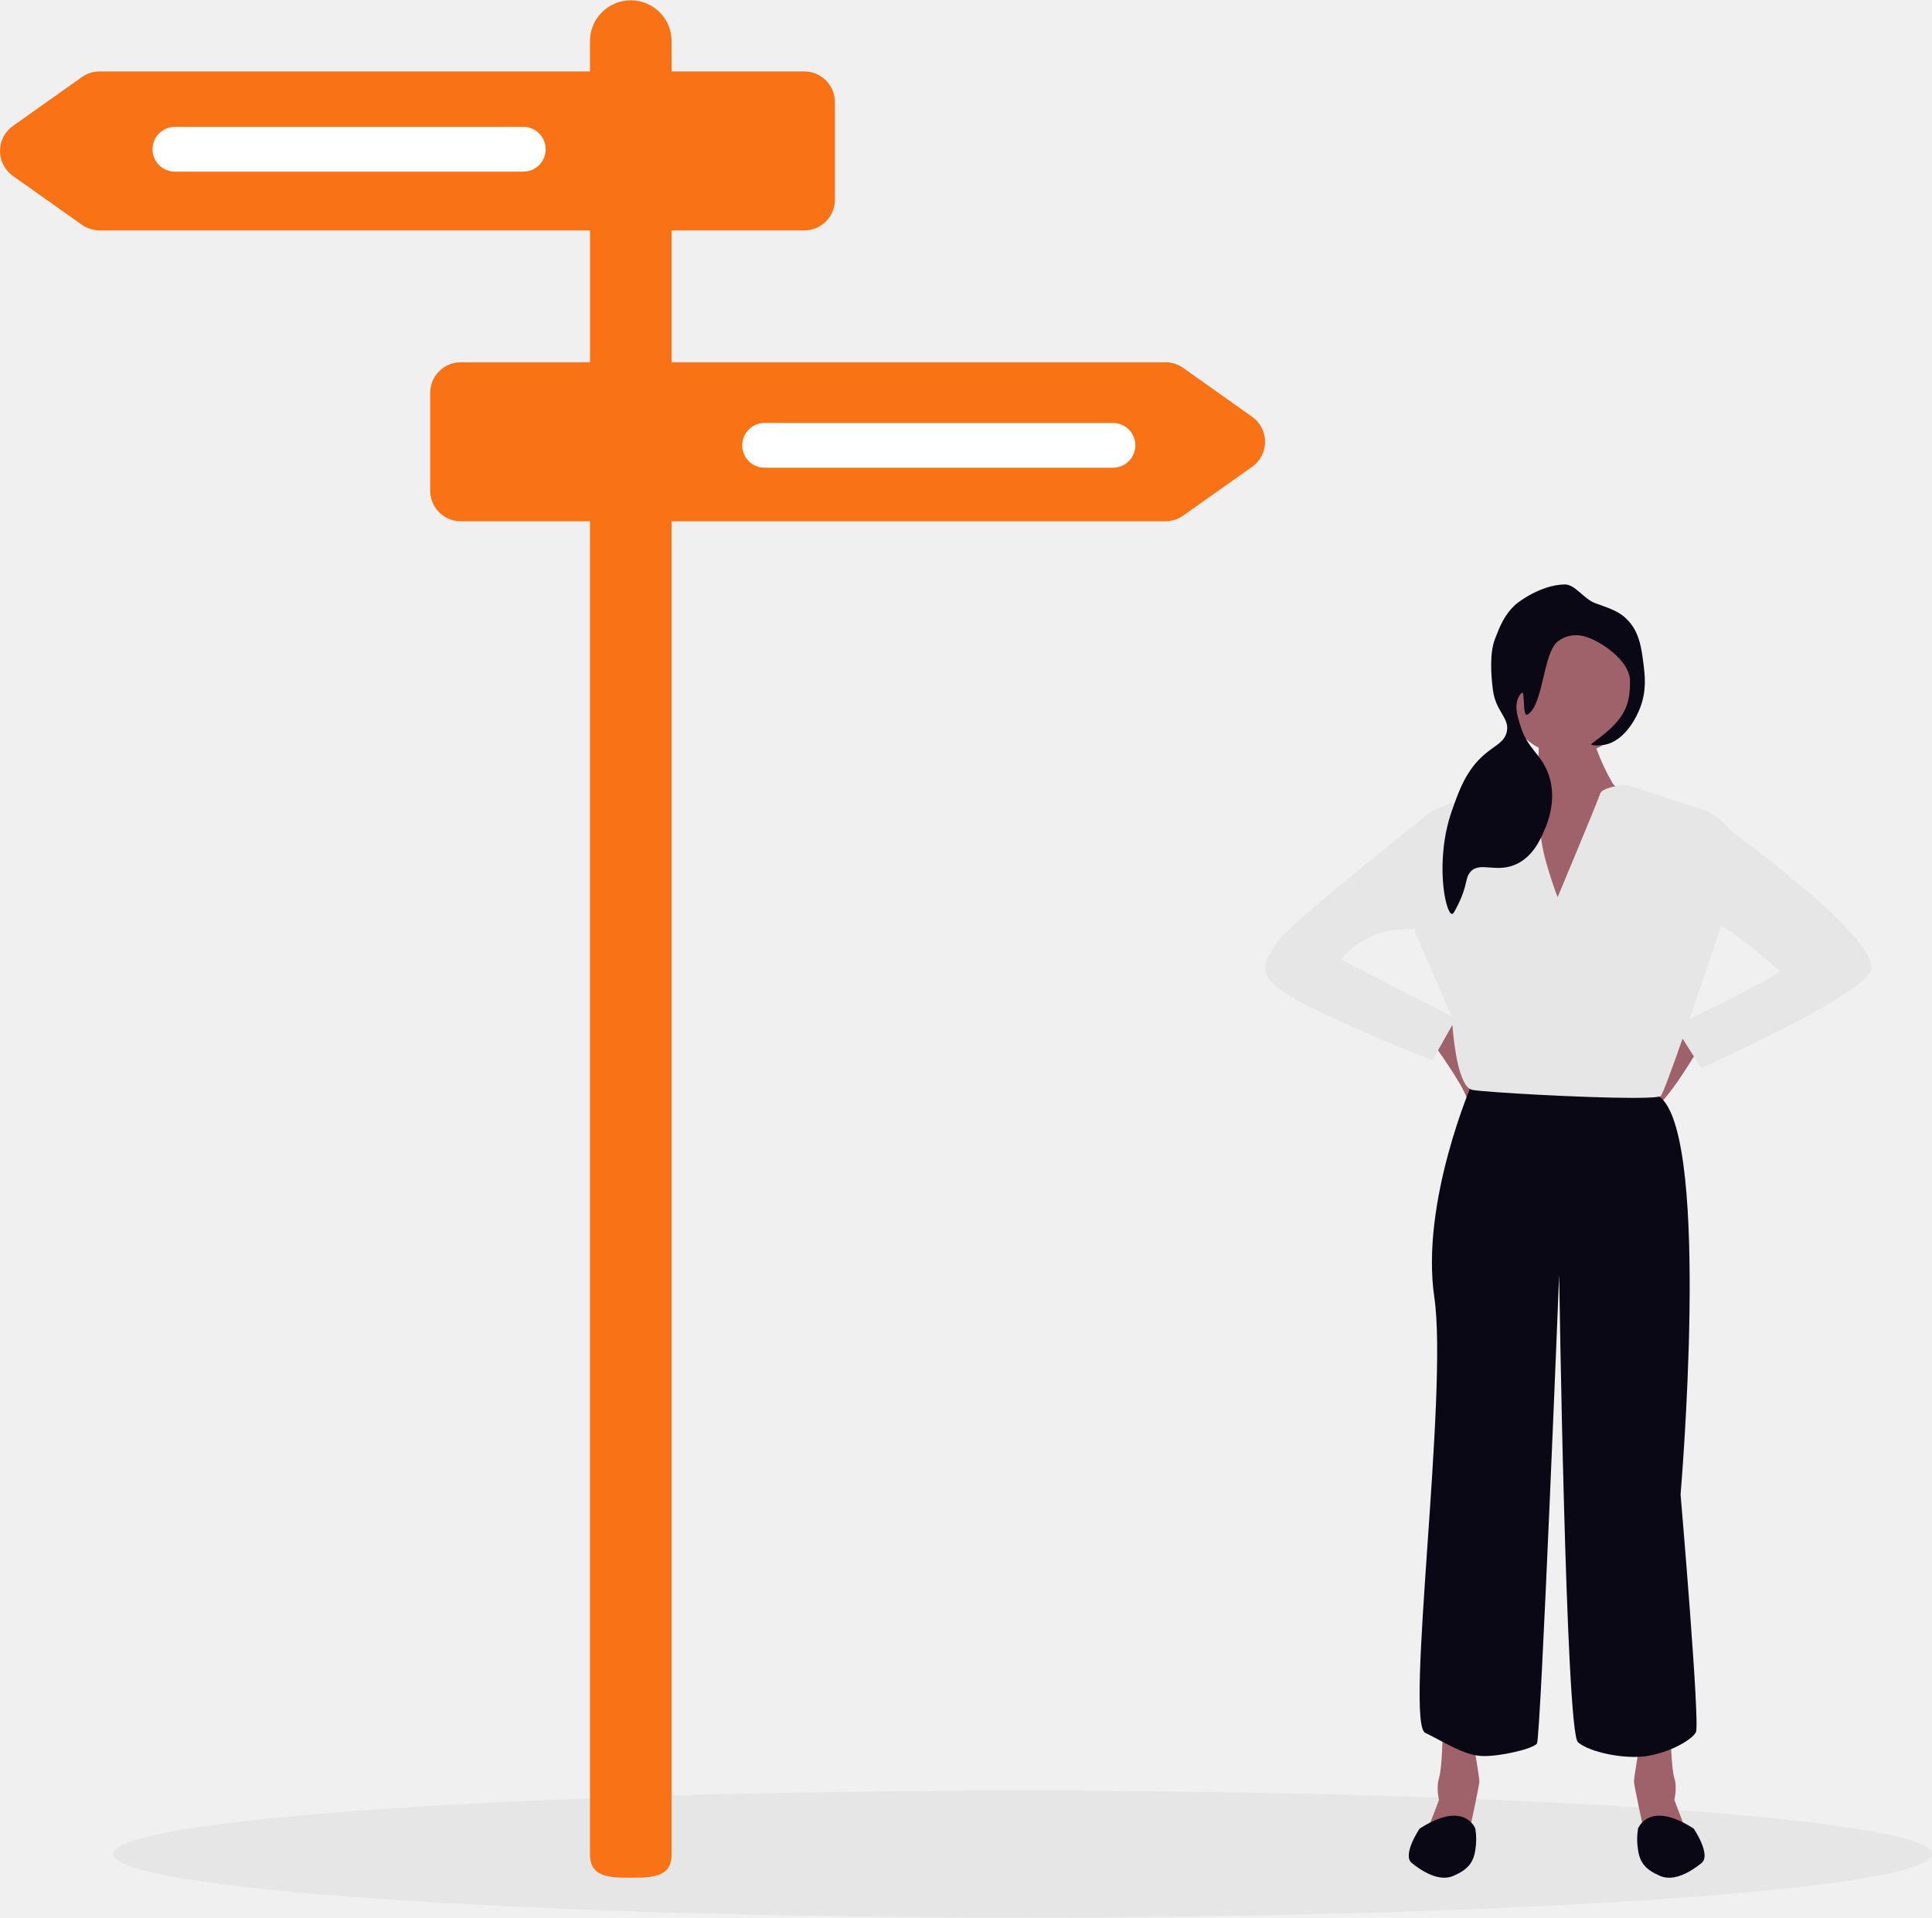
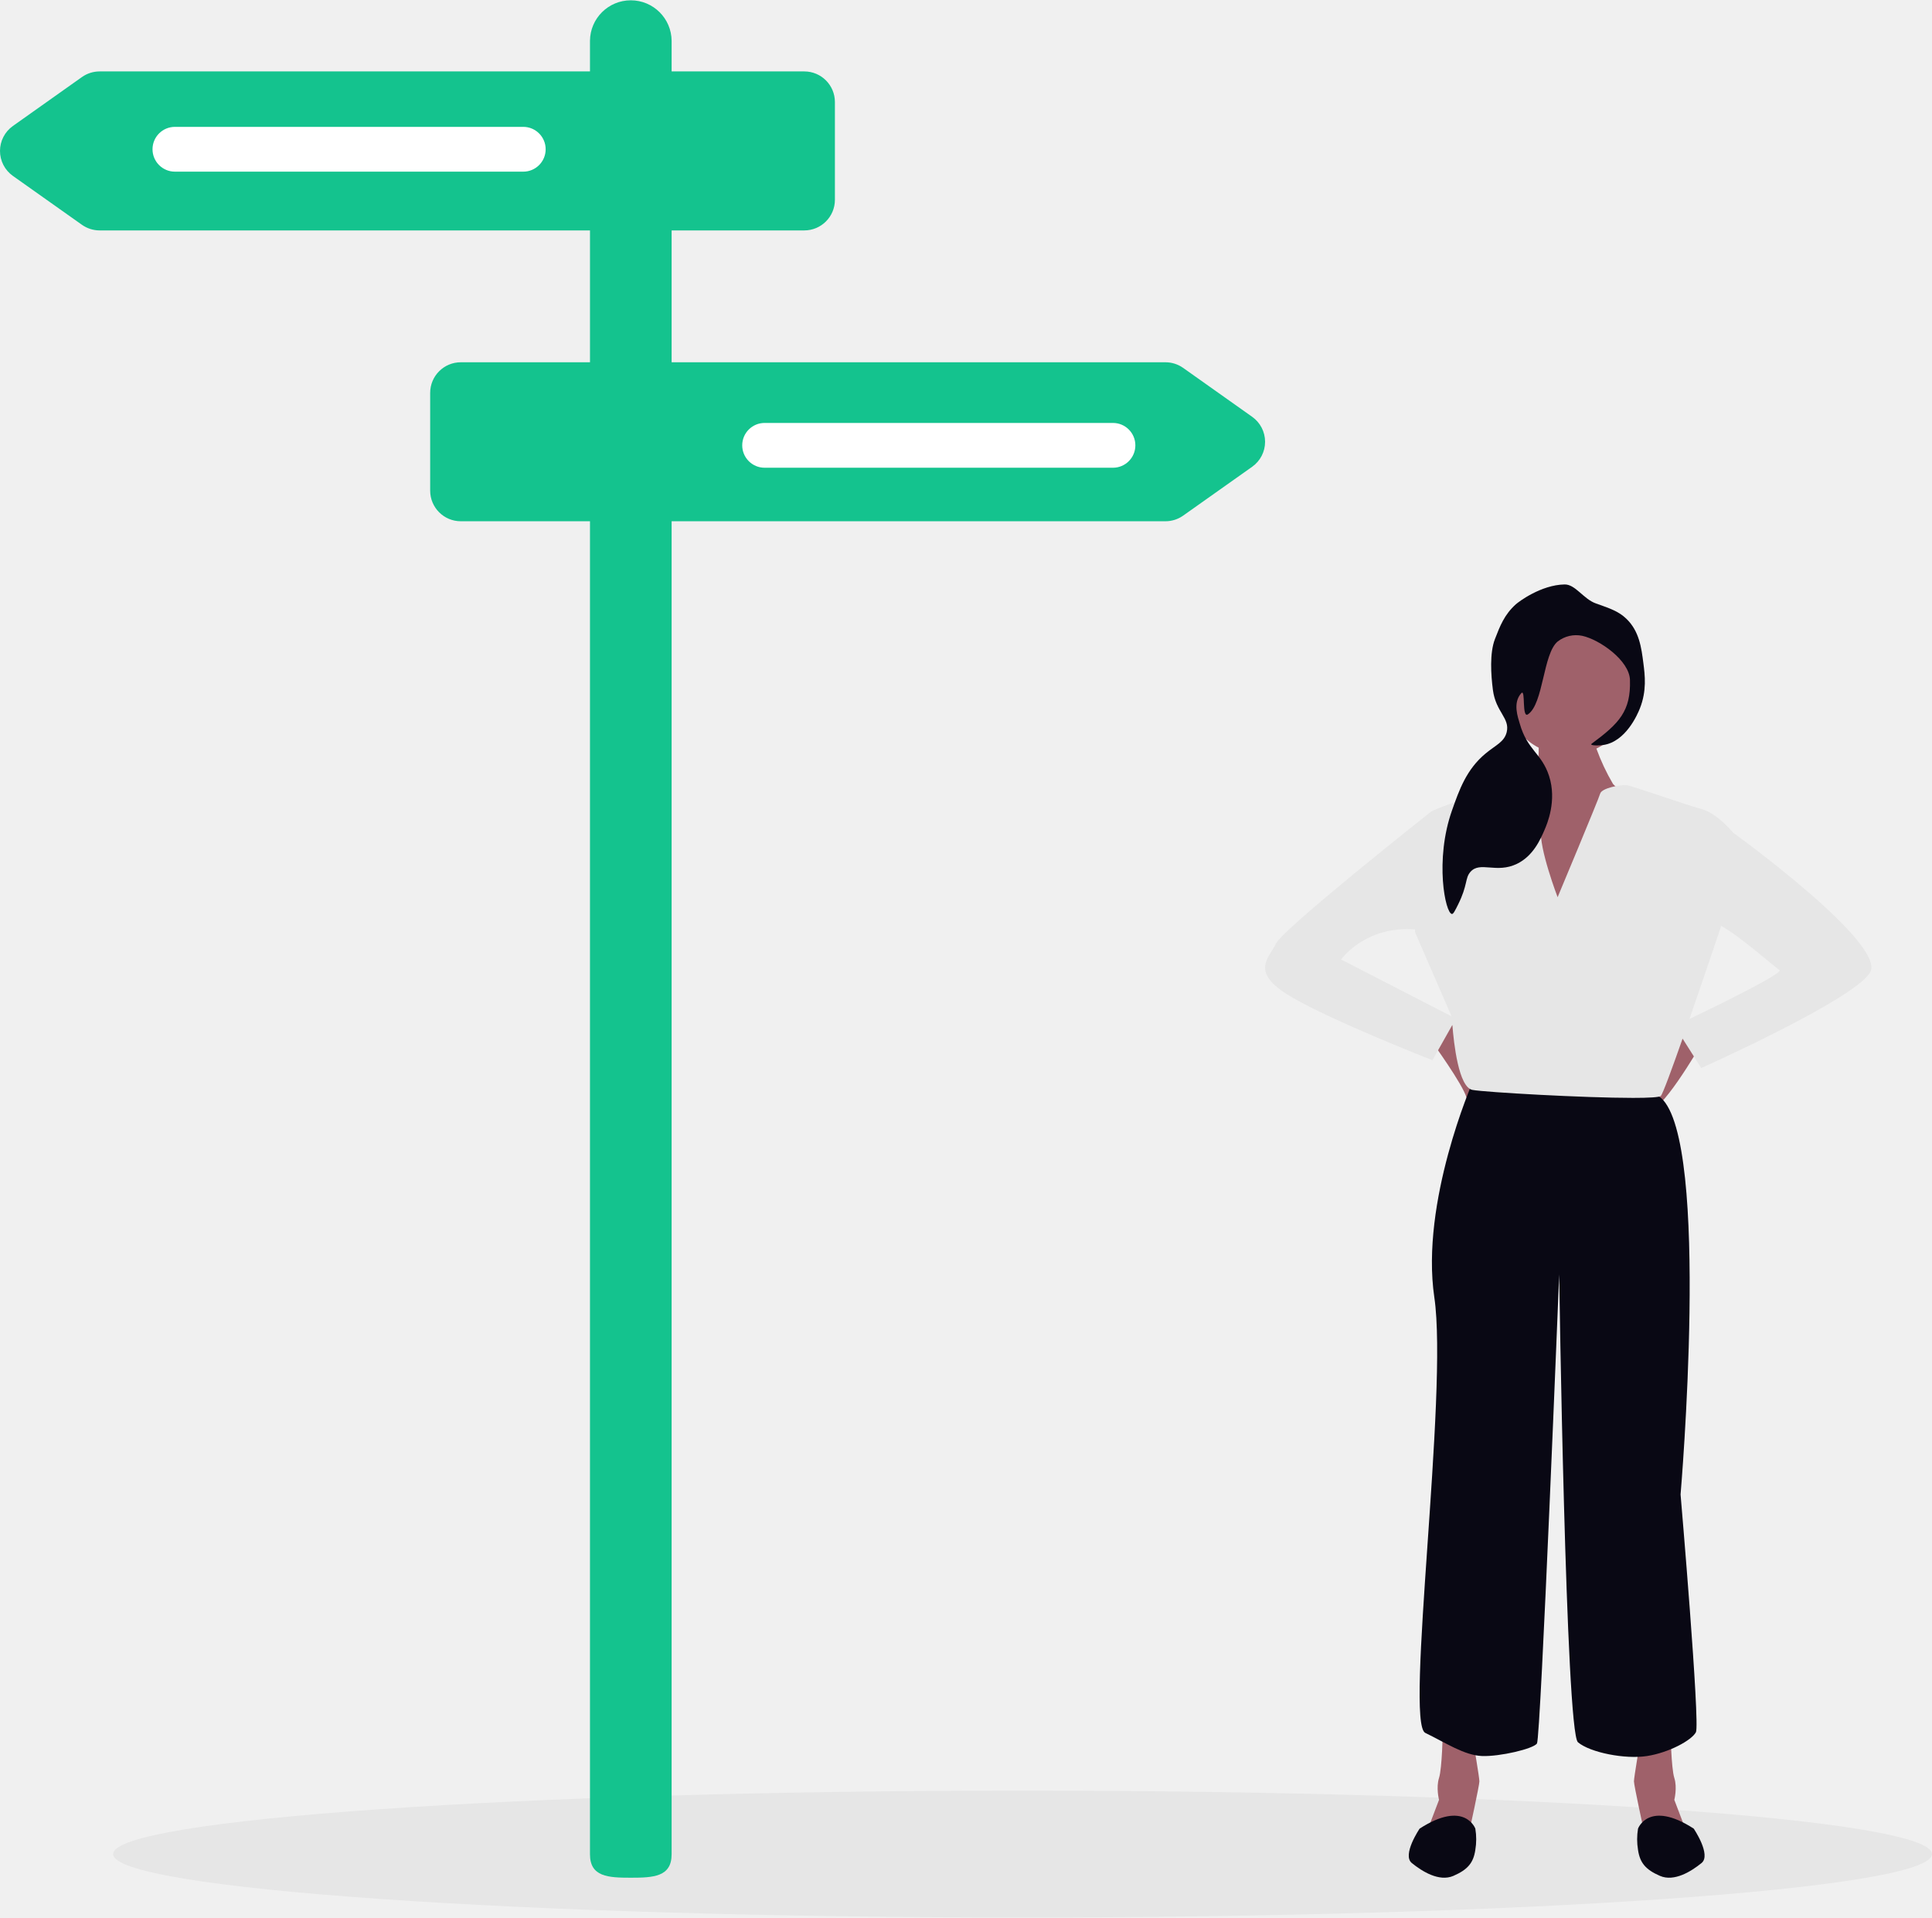
<svg xmlns="http://www.w3.org/2000/svg" width="806.006" height="799.999" viewBox="0 0 806.006 799.999" role="img" artist="Katerina Limpitsouni" source="https://undraw.co/">
  <g transform="translate(-367.58 -66.01)">
    <ellipse cx="379.403" cy="26.47" rx="379.403" ry="26.47" transform="translate(414.778 813.07)" fill="#e6e6e6" />
    <g transform="translate(895.359 309.844)">
      <path d="M599.255,661.534s-.261,15.272-1.566,19.319,0,9.137,0,9.137l-4.96,13.053H610.35s4.177-19.058,4.177-20.755-2.48-16.055-2.48-16.055Z" transform="translate(-525.125 -182.921)" fill="#9f616a" />
      <path d="M611.8,706.726s-4.438-12.139-23.235,0c0,0-7.44,10.965-3.263,14.359s11.357,7.963,17.361,5.352,8.354-5.482,9.137-10.834A26.9,26.9,0,0,0,611.8,706.726Z" transform="translate(-524.091 -187.648)" fill="#090814" />
      <path d="M705.912,661.534s.261,15.272,1.566,19.319,0,9.137,0,9.137l4.96,13.053H694.817s-4.177-19.058-4.177-20.755,2.48-16.055,2.48-16.055Z" transform="translate(-536.754 -182.921)" fill="#9f616a" />
      <path d="M692.516,706.726s4.438-12.139,23.235,0c0,0,7.44,10.965,3.263,14.359s-11.356,7.963-17.361,5.352-8.354-5.482-9.137-10.834A26.9,26.9,0,0,1,692.516,706.726Z" transform="translate(-536.933 -187.648)" fill="#090814" />
      <path d="M595.1,333.83s12.792,17.622,14.359,23.235,11.356,5.091,10.7,0-17.753-32.372-17.753-32.372Z" transform="translate(-525.406 -142.912)" fill="#9f616a" />
      <path d="M710.5,328.544s-18.013,30.545-13.445,33.939,21.93-26.629,21.93-26.629Z" transform="translate(-537.428 -143.369)" fill="#9f616a" />
      <path d="M680.938,355.475H651.176c-5.482,0-23.5,1.436-26.368,0s-13.576-1.305-13.576-1.305-21.8,49.864-15.925,89.676-12.4,177.525-3.785,181.7,16.317,9.4,23.757,9.659,21.277-3,22.843-5.221,9.268-195.669,9.268-195.669,2.741,190.839,7.832,195.147,19.71,7.179,28.848,5.743,18.536-6.527,20.363-9.92-6.4-99.205-6.4-99.205,12.662-147.111-8.223-165.516Z" transform="translate(-524.702 -146.413)" fill="#090814" />
      <path d="M6.33,67.42c6.772-3.213,8.2-10.619,8.033-16.941a26.76,26.76,0,1,1,24.07.364,89.159,89.159,0,0,0,6.928,14.751L50.973,71.2c0,9.4-33.546,52.348-33.546,52.348S-6.591,73.555,6.33,67.42Z" transform="translate(99.781 17.636)" fill="#9f616a" />
      <path d="M86.531,129.27c-5.784-1.035-7.81-19.476-8.4-27.129l-8.306,14.727S27.659,100.423,10.562,90.239s-9.01-15.794-6-22.06C7.49,62.057,66.336,15.467,69.073,13.3a.821.821,0,0,1,.1-.078C72.7,10.875,107.158-.35,110.51.008s5.525,12.953,4.608,20.654,6.92,28.2,6.92,28.2S139.139,8,139.79,5.652s8.485-3.784,10.966-3.525,24.406,8.092,31.2,9.924,13.178,9.787,13.178,9.787S260.01,68.7,252.31,80.447s-70.356,39.682-70.356,39.682l-7.779-12.257c-4.4,12.525-8.219,22.931-9.065,23.875-.537.6-5.022.844-11.611.843C132.98,132.591,92.066,130.256,86.531,129.27Zm103.516-67.75s-6.587,19.646-13.014,38.165c12.479-6.014,39.36-19.2,37.552-20.413-2.017-1.344-16.817-14.413-24.443-18.507ZM31.708,74.836,77.791,98.567,62.513,63.35s.024-.367.071-1.041q-1.709-.132-3.315-.132C40.671,62.178,31.708,74.836,31.708,74.836Z" transform="translate(0 81.622)" fill="#e6e6e6" />
      <path d="M265.408,7.938c6.059,2.13,9.522,3.345,12.694,6.406,5.365,5.167,6.248,12.071,7.069,18.485.647,5.018,1.475,11.5-1.467,18.919-1,2.532-5.87,13.8-15.179,15.226-1.83.276-6.122.355-4.883-.56,11.455-8.457,16.339-13.562,15.936-26.587-.253-8.094-12.623-16.836-19.968-18.406a12.525,12.525,0,0,0-10.169,2.367c-6.177,5.065-5.909,26.027-12.418,30.405-2.674,1.8-.891-10.879-2.777-8.828-3.724,4.055-1.333,10.272-.663,12.639,3.171,11.226,9.152,12.323,12.252,21.916,3.345,10.351-.868,20.094-1.862,22.406-1.736,4.024-4.718,10.919-11.526,14.232-8.647,4.205-15.463-1.27-19.479,3.424-2.248,2.619-1.033,5.4-5.089,13.554-1.325,2.659-1.988,3.992-2.572,3.945-2.777-.221-7.266-22.437,0-43.123,3.053-8.678,6.035-17.183,14.043-23.834,4.237-3.519,7.787-4.781,8.8-8.891,1.444-5.87-4.552-8.371-5.751-17.625-.82-6.327-1.4-15.384.836-21.183,2.114-5.483,3.945-10.24,8.741-14.548C233.125,7.243,242.419.2,252.28,0c4.536-.095,7.874,6.1,13.136,7.945h-.008Z" transform="translate(-127.357 0)" fill="#090814" />
    </g>
-     <path d="M246.131,773.631V217.473h-53.9A12.773,12.773,0,0,1,179.463,204.7V163.916a12.772,12.772,0,0,1,12.773-12.772h53.9V96.132H41.568a12.774,12.774,0,0,1-7.38-2.342L5.391,73.4a12.772,12.772,0,0,1,0-20.847L34.186,32.144A12.769,12.769,0,0,1,41.568,29.8H246.131V17.03a17.031,17.031,0,0,1,34.061,0V29.8H335.54a12.773,12.773,0,0,1,12.773,12.773V83.359A12.773,12.773,0,0,1,335.54,96.132H280.192v55.012H486.21a12.769,12.769,0,0,1,7.382,2.341l28.794,20.407a12.772,12.772,0,0,1,0,20.847l-28.8,20.392a12.773,12.773,0,0,1-7.38,2.342H280.192V773.631c0,9.406-7.625,9.764-17.03,9.764S246.131,783.037,246.131,773.631Z" transform="translate(367.58 66.01)" fill="#F97316" />
+     <path d="M246.131,773.631V217.473h-53.9A12.773,12.773,0,0,1,179.463,204.7V163.916a12.772,12.772,0,0,1,12.773-12.772h53.9V96.132H41.568a12.774,12.774,0,0,1-7.38-2.342L5.391,73.4a12.772,12.772,0,0,1,0-20.847L34.186,32.144A12.769,12.769,0,0,1,41.568,29.8H246.131V17.03a17.031,17.031,0,0,1,34.061,0V29.8H335.54a12.773,12.773,0,0,1,12.773,12.773V83.359A12.773,12.773,0,0,1,335.54,96.132H280.192v55.012H486.21a12.769,12.769,0,0,1,7.382,2.341l28.794,20.407a12.772,12.772,0,0,1,0,20.847l-28.8,20.392a12.773,12.773,0,0,1-7.38,2.342H280.192V773.631c0,9.406-7.625,9.764-17.03,9.764S246.131,783.037,246.131,773.631Z" transform="translate(367.58 66.01)" fill="#14C38E" />
    <path d="M9.342,0H154.668a9.342,9.342,0,0,1,0,18.685H9.342A9.342,9.342,0,0,1,9.342,0Z" transform="translate(431.211 118.94)" fill="#fff" />
    <path d="M9.342,0H154.668a9.342,9.342,0,0,1,0,18.685H9.342A9.342,9.342,0,0,1,9.342,0Z" transform="translate(677.226 242.466)" fill="#fff" />
  </g>
</svg>
